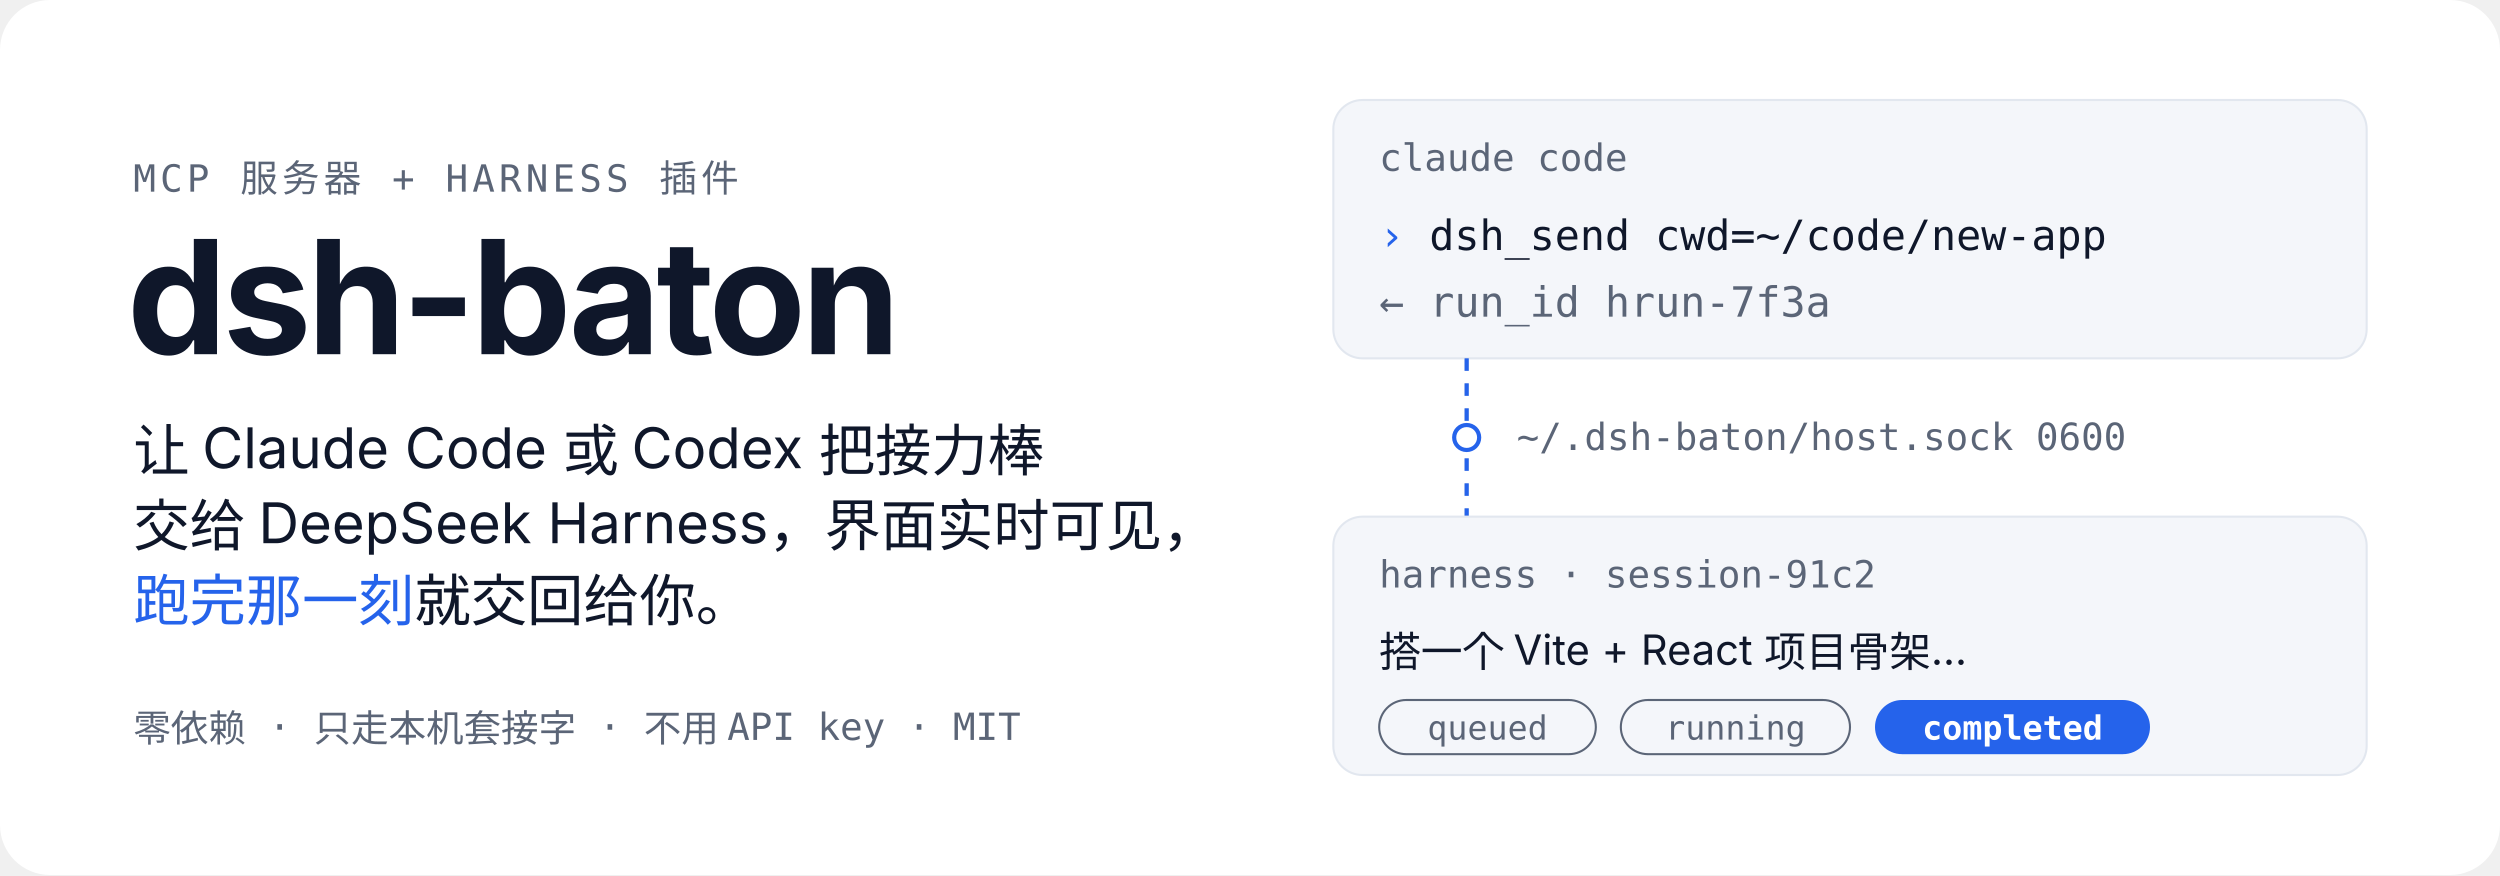
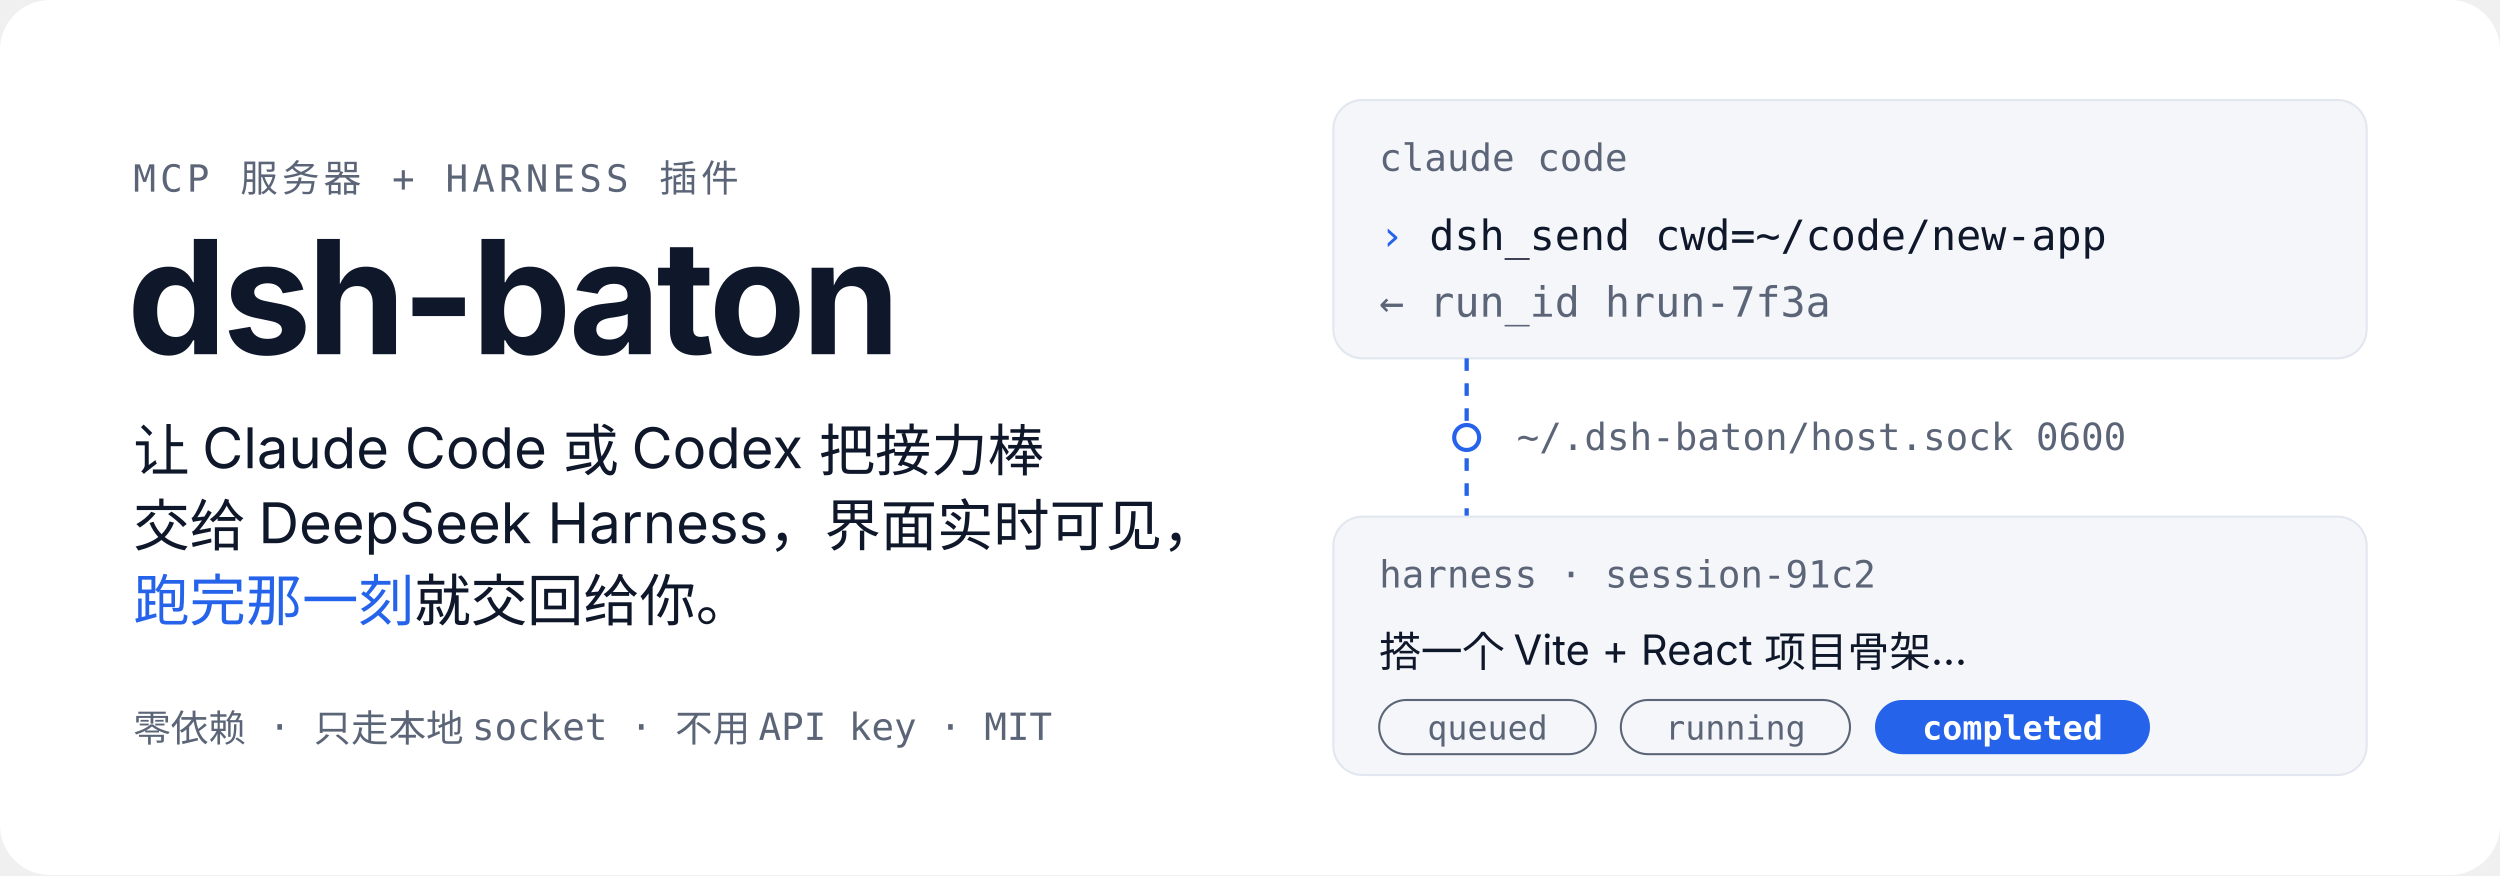
<svg xmlns="http://www.w3.org/2000/svg" width="1200" height="420" viewBox="0 0 1200 420" role="img" aria-labelledby="title desc">
  <rect width="1200" height="420" rx="24" fill="#FFFFFF" />
  <g id="title-block" transform="translate(64 0)">
    <text x="0" y="92" font-family="ui-monospace, SFMono-Regular, Menlo, Consolas, &quot;Microsoft YaHei&quot;, &quot;PingFang SC&quot;, monospace" font-size="18" fill="#5B6577" letter-spacing="2">MCP 服务器  +  HARNESS 插件</text>
    <text x="-3" y="170" font-family="&quot;Microsoft YaHei&quot;, &quot;PingFang SC&quot;, -apple-system, BlinkMacSystemFont, &quot;Segoe UI&quot;, &quot;PingFang SC&quot;, &quot;Microsoft YaHei&quot;, sans-serif" font-size="76" fill="#0F172A" font-weight="700" letter-spacing="-2">dsh-baton</text>
    <text x="0" y="226" font-family="&quot;Microsoft YaHei&quot;, &quot;PingFang SC&quot;, -apple-system, BlinkMacSystemFont, &quot;Segoe UI&quot;, &quot;PingFang SC&quot;, &quot;Microsoft YaHei&quot;, sans-serif" font-size="27" fill="#0F172A">让 Claude Code 或 Codex 把接力棒</text>
    <text x="0" y="262" font-family="&quot;Microsoft YaHei&quot;, &quot;PingFang SC&quot;, -apple-system, BlinkMacSystemFont, &quot;Segoe UI&quot;, &quot;PingFang SC&quot;, &quot;Microsoft YaHei&quot;, sans-serif" font-size="27" fill="#0F172A">交给 DeepSeek Harness，界面实时可见，</text>
    <text x="0" y="298" font-family="&quot;Microsoft YaHei&quot;, &quot;PingFang SC&quot;, -apple-system, BlinkMacSystemFont, &quot;Segoe UI&quot;, &quot;PingFang SC&quot;, &quot;Microsoft YaHei&quot;, sans-serif" font-size="27" fill="#0F172A">
      <tspan fill="#2563EB">跑完那一刻</tspan>就交回给你。</text>
-     <text x="0" y="356" font-family="ui-monospace, SFMono-Regular, Menlo, Consolas, &quot;Microsoft YaHei&quot;, &quot;PingFang SC&quot;, monospace" font-size="18" fill="#5B6577">零依赖 · 只走本机套接字 · 不用 API key · MIT</text>
+     <text x="0" y="356" font-family="ui-monospace, SFMono-Regular, Menlo, Consolas, &quot;Microsoft YaHei&quot;, &quot;PingFang SC&quot;, monospace" font-size="18" fill="#5B6577">零依赖 · 只走本地 socket · 不用 API key · MIT</text>
  </g>
  <g id="proof" transform="translate(640 48)">
    <rect x="0" y="0" width="496" height="124" rx="14" fill="#F4F6FA" stroke="#E2E7EF" stroke-width="1" />
    <text x="22" y="34" font-family="ui-monospace, SFMono-Regular, Menlo, Consolas, &quot;Microsoft YaHei&quot;, &quot;PingFang SC&quot;, monospace" font-size="18" fill="#5B6577">claude code</text>
    <text x="22" y="72" font-family="ui-monospace, SFMono-Regular, Menlo, Consolas, &quot;Microsoft YaHei&quot;, &quot;PingFang SC&quot;, monospace" font-size="20" fill="#0F172A">
      <tspan fill="#2563EB">›</tspan> dsh_send cwd=~/code/new-app</text>
    <text x="22" y="104" font-family="ui-monospace, SFMono-Regular, Menlo, Consolas, &quot;Microsoft YaHei&quot;, &quot;PingFang SC&quot;, monospace" font-size="20" fill="#5B6577" opacity="1.000">← run_id hrun-7f3a</text>
    <line x1="64" y1="124" x2="64" y2="200" stroke="#C9D2DF" stroke-width="2" stroke-dasharray="6 6" />
    <line x1="64" y1="124" x2="64" y2="200.0" stroke="#2563EB" stroke-width="2" stroke-dasharray="6 6" opacity="1.000" />
    <circle cx="64" cy="162" r="6" fill="#FFFFFF" stroke="#2563EB" stroke-width="2" />
    <text x="88" y="168" font-family="ui-monospace, SFMono-Regular, Menlo, Consolas, &quot;Microsoft YaHei&quot;, &quot;PingFang SC&quot;, monospace" font-size="18" fill="#5B6577">~/.dsh-baton/host.sock  0600</text>
    <rect x="0" y="200" width="496" height="124" rx="14" fill="#F4F6FA" stroke="#E2E7EF" stroke-width="1" />
    <text x="22" y="234" font-family="ui-monospace, SFMono-Regular, Menlo, Consolas, &quot;Microsoft YaHei&quot;, &quot;PingFang SC&quot;, monospace" font-size="18" fill="#5B6577">harness · session-91c2</text>
    <text x="22" y="272" font-family="&quot;Microsoft YaHei&quot;, &quot;PingFang SC&quot;, -apple-system, BlinkMacSystemFont, &quot;Segoe UI&quot;, &quot;PingFang SC&quot;, &quot;Microsoft YaHei&quot;, sans-serif" font-size="20" fill="#0F172A" opacity="1.000">搭一个 Vite + React 项目骨架…</text>
    <g transform="translate(22 288)">
      <rect x="0" y="0" width="104" height="26" rx="13" fill="none" stroke="#5B6577" stroke-width="1" />
      <text x="52.0" y="19" font-family="ui-monospace, SFMono-Regular, Menlo, Consolas, &quot;Microsoft YaHei&quot;, &quot;PingFang SC&quot;, monospace" font-size="16" fill="#5B6577" text-anchor="middle">queued</text>
      <rect x="116" y="0" width="110" height="26" rx="13" fill="none" stroke="#5B6577" stroke-width="1" />
      <text x="171.0" y="19" font-family="ui-monospace, SFMono-Regular, Menlo, Consolas, &quot;Microsoft YaHei&quot;, &quot;PingFang SC&quot;, monospace" font-size="16" fill="#5B6577" text-anchor="middle">running</text>
      <rect x="238" y="0" width="132" height="26" rx="13" fill="#2563EB" />
      <text x="304.0" y="19" font-family="ui-monospace, SFMono-Regular, Menlo, Consolas, &quot;Microsoft YaHei&quot;, &quot;PingFang SC&quot;, monospace" font-size="16" fill="#FFFFFF" font-weight="700" text-anchor="middle">completed</text>
    </g>
  </g>
</svg>
